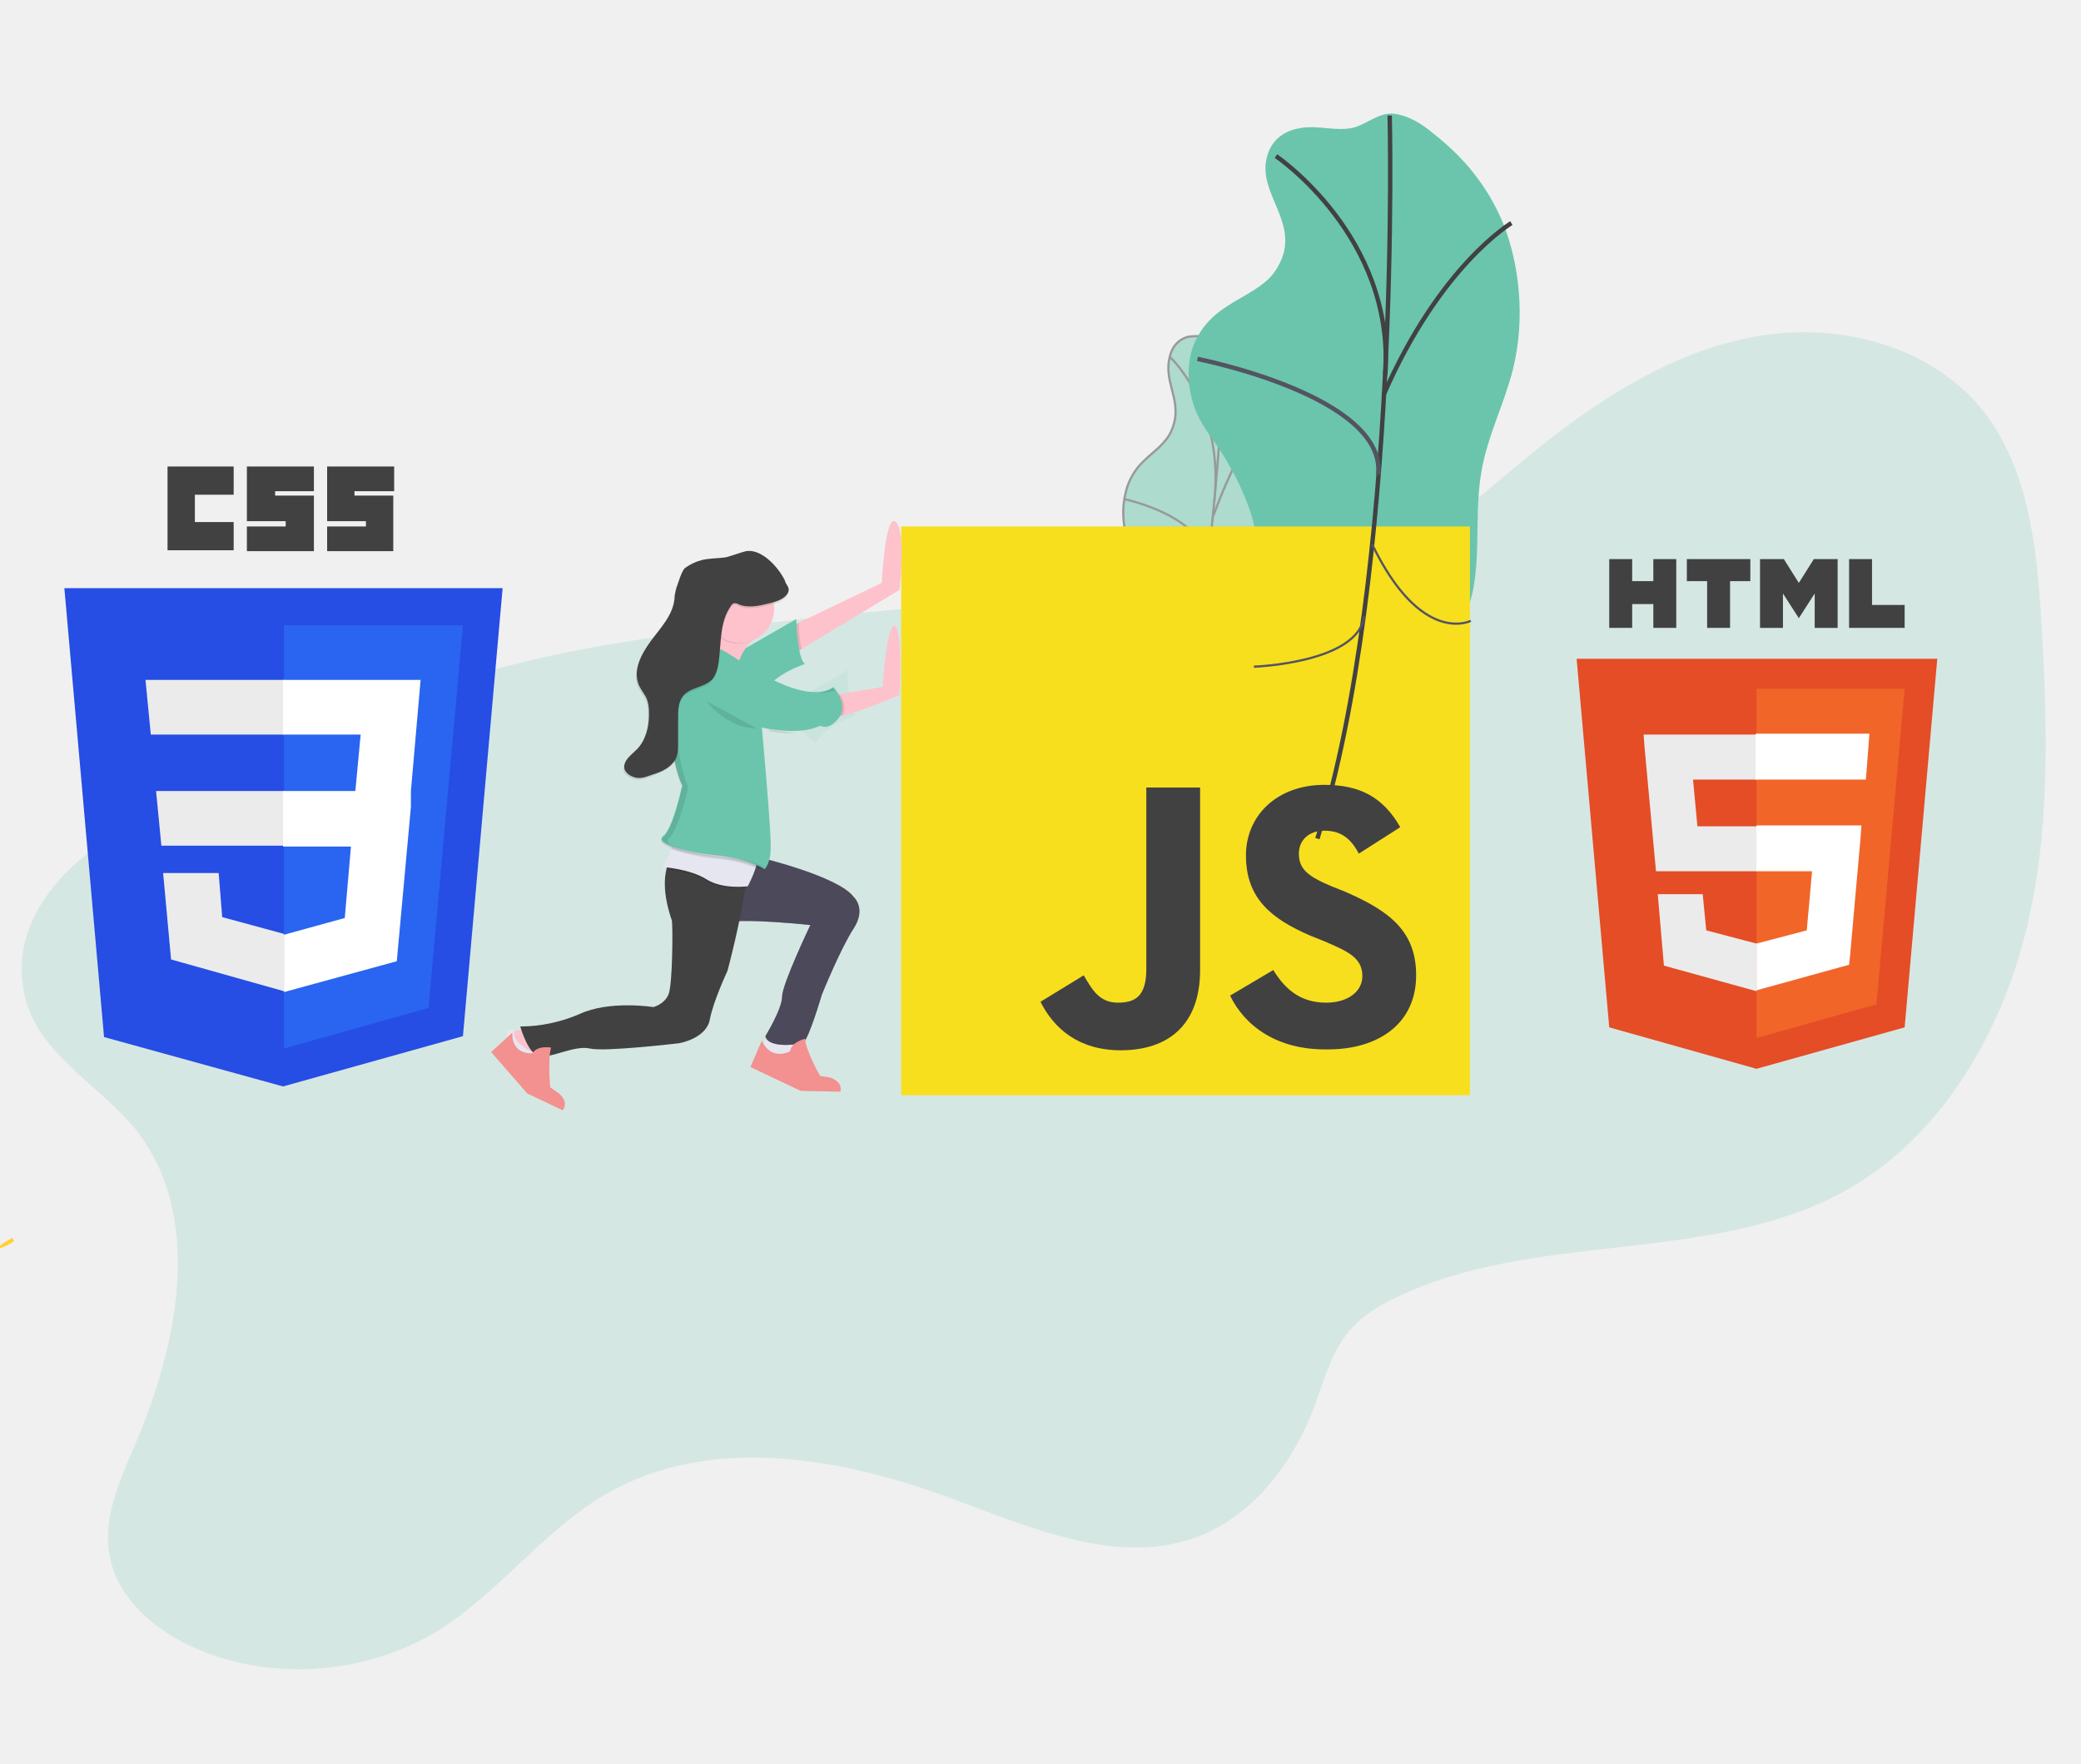
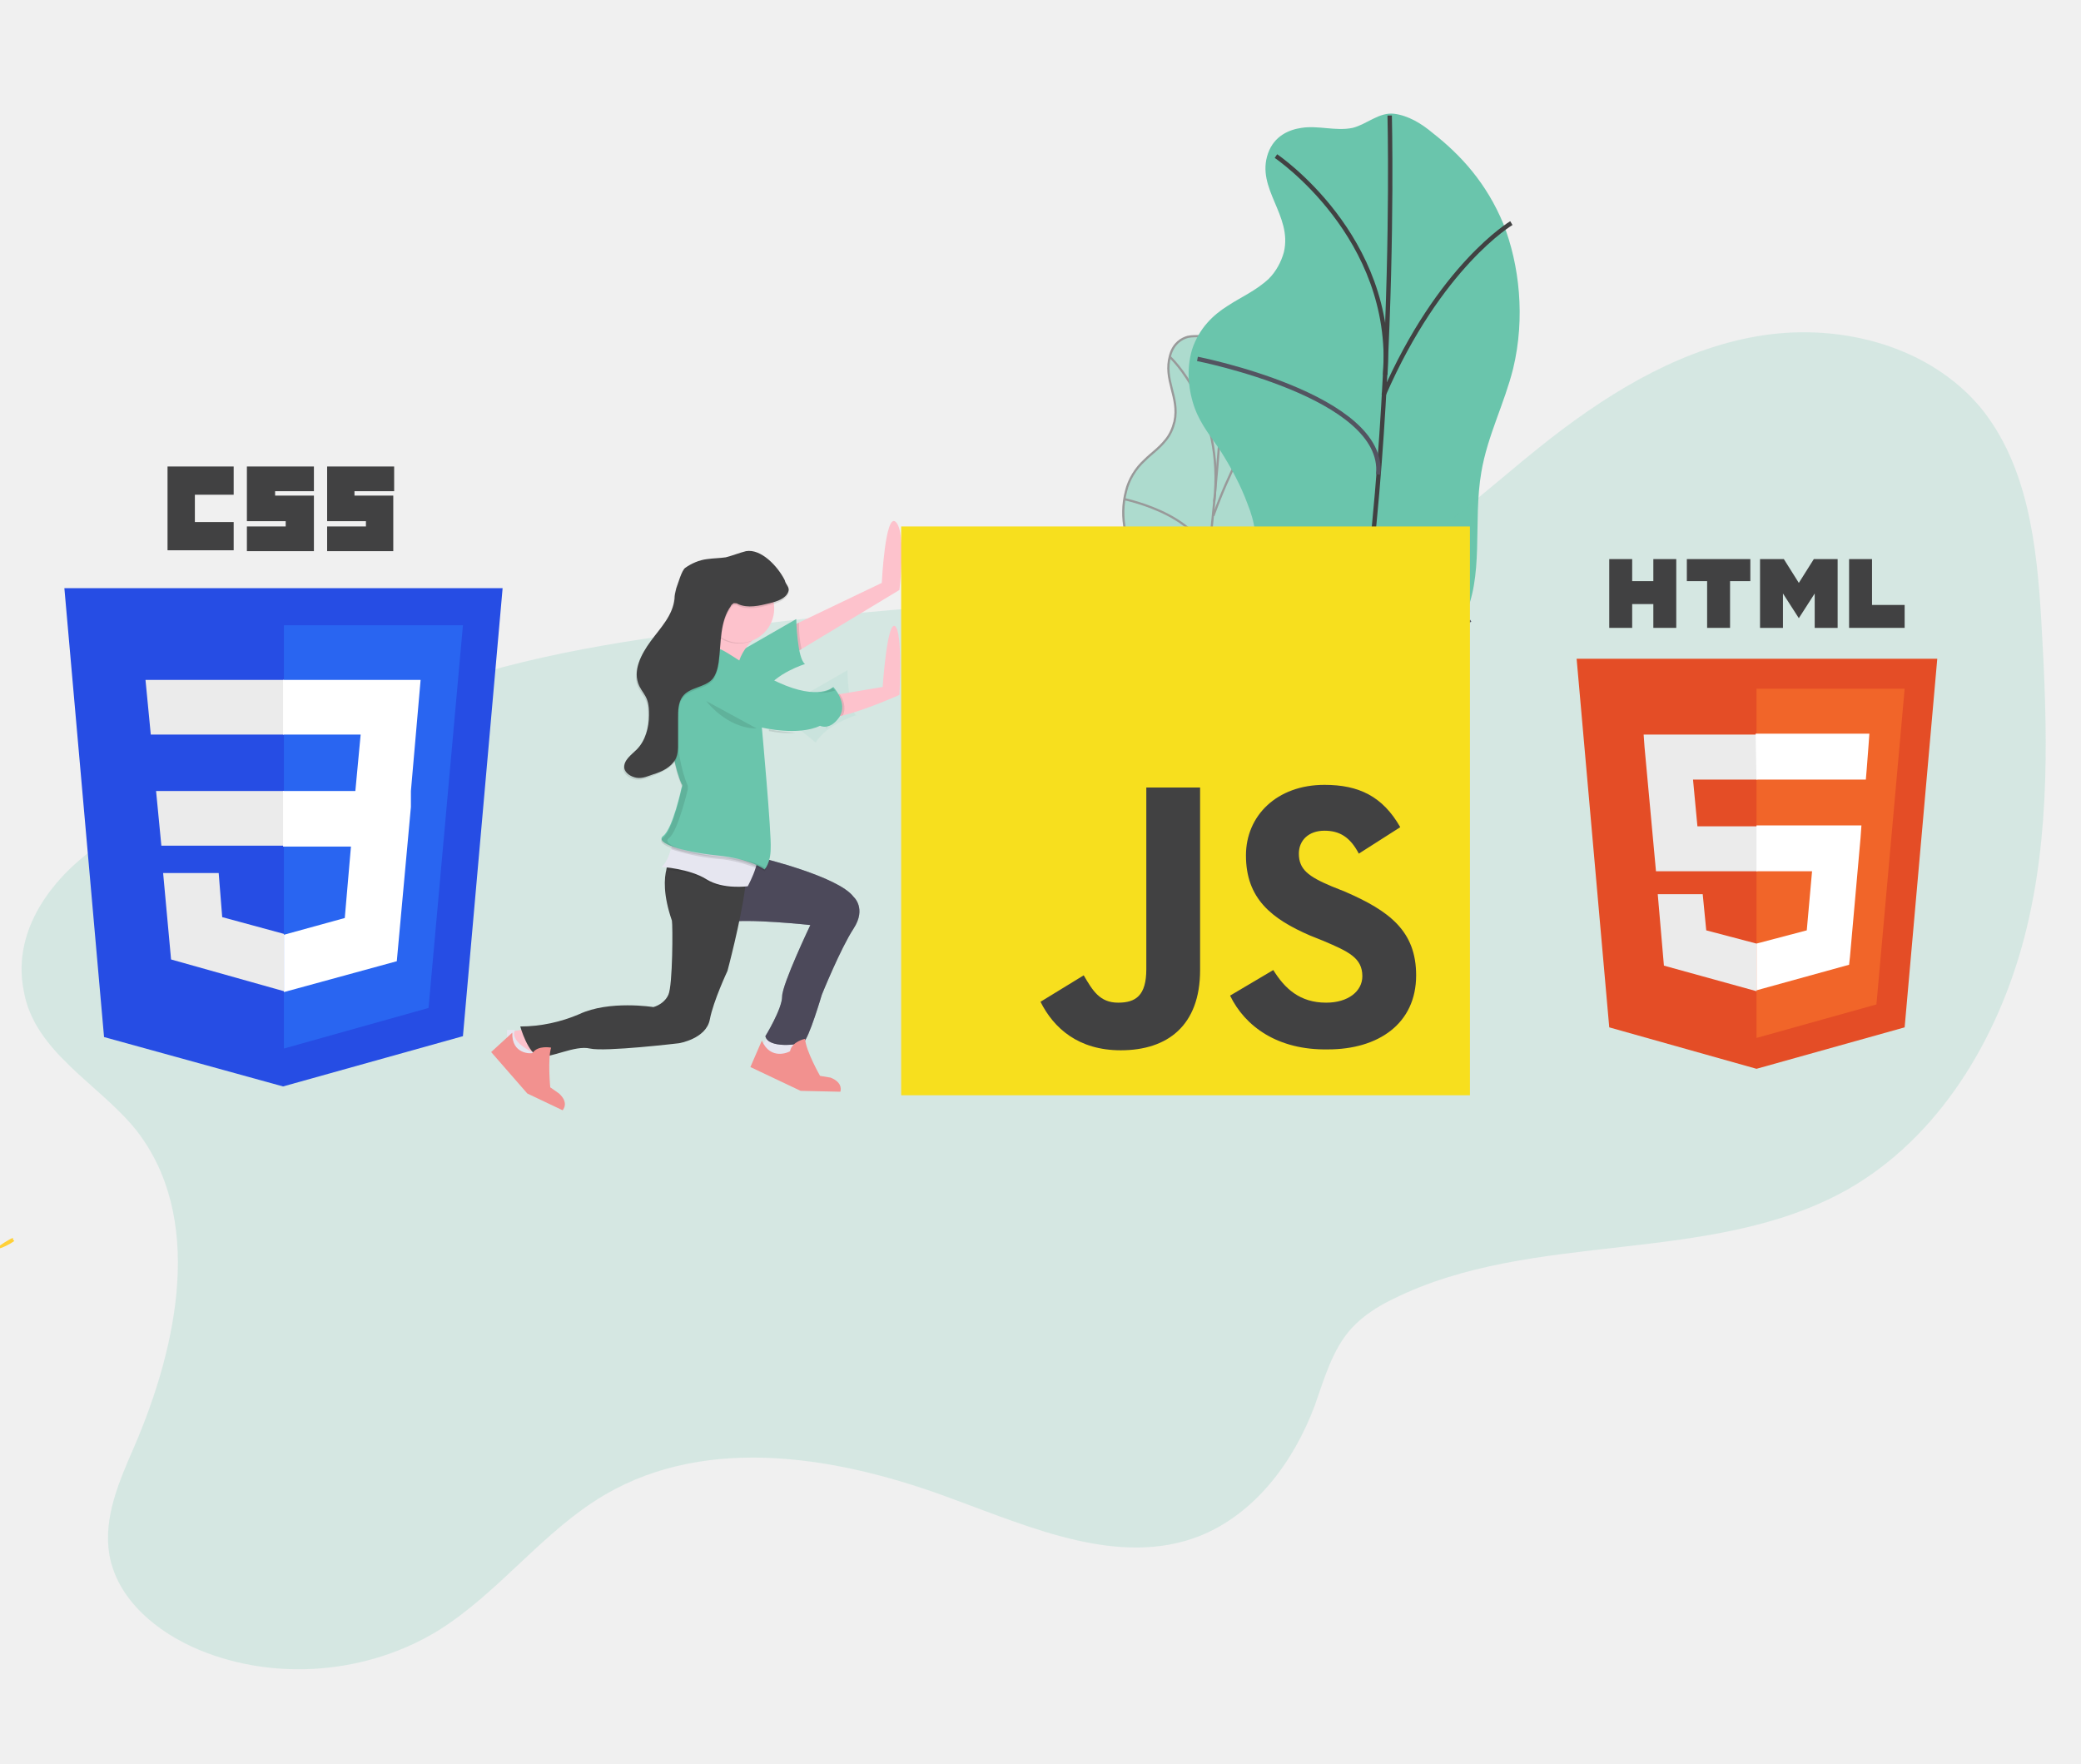
<svg xmlns="http://www.w3.org/2000/svg" version="1.1" id="Layer_1" x="0px" y="0px" viewBox="0 0 236 200" style="enable-background:new 0 0 236 200;" xml:space="preserve">
  <style type="text/css">
	.st0{opacity:0.5;}
	.st1{fill:#6AC5AC;stroke:#414142;stroke-width:0.25;stroke-miterlimit:10;}
	.st2{fill:#6AC5AC;}
	.st3{opacity:0.2;fill:#6AC5AC;enable-background:new    ;}
- 	.st4{fill:#F7DF1E;}
- 	.st5{fill:none;stroke:#414142;stroke-width:0.5;stroke-miterlimit:10;}
- 	.st6{fill:none;stroke:#535461;stroke-width:0.5;stroke-miterlimit:10;}
- 	.st7{fill:none;stroke:#535461;stroke-width:0.25;stroke-miterlimit:10;}
- 	.st8{fill:#FFD037;}
- 	.st9{fill:#E6E6F0;}
- 	.st10{fill:#FDC2CC;}
- 	.st11{fill:#565171;}
- 	.st12{opacity:0.49;fill:#414142;enable-background:new    ;}
- 	.st13{fill:#414142;}
- 	.st14{opacity:0.1;enable-background:new    ;}
- 	.st15{opacity:0.1;fill:#6AC5AC;enable-background:new    ;}
- 	.st16{fill:#F2918F;}
- 	.st17{opacity:0.1;}
- 	.st18{fill:#714B4F;}
- 	.st19{fill:#E44D26;}
- 	.st20{fill:#F16529;}
- 	.st21{fill:#EBEBEB;}
- 	.st22{fill:#FFFFFF;}
- 	.st23{fill:#264DE4;}
- 	.st24{fill:#2965F1;}
+ 	.st4{fill:none;stroke:#414142;stroke-width:0.5;stroke-miterlimit:10;}
+ 	.st5{fill:none;stroke:#535461;stroke-width:0.5;stroke-miterlimit:10;}
+ 	.st6{fill:none;stroke:#535461;stroke-width:0.25;stroke-miterlimit:10;}
+ 	.st7{fill:#FFD037;}
+ 	.st8{fill:#E6E6F0;}
+ 	.st9{fill:#FDC2CC;}
+ 	.st10{fill:#565171;}
+ 	.st11{opacity:0.49;fill:#414142;enable-background:new    ;}
+ 	.st12{fill:#414142;}
+ 	.st13{opacity:0.1;enable-background:new    ;}
+ 	.st14{opacity:0.1;fill:#6AC5AC;enable-background:new    ;}
+ 	.st15{fill:#F2918F;}
+ 	.st16{opacity:0.1;}
+ 	.st17{fill:#714B4F;}
+ 	.st18{fill:#E44D26;}
+ 	.st19{fill:#F16529;}
+ 	.st20{fill:#EBEBEB;}
+ 	.st21{fill:#FFFFFF;}
+ 	.st22{fill:#264DE4;}
+ 	.st23{fill:#2965F1;}
+ 	.st24{fill:#F7DF1E;}
</style>
  <g class="st0">
    <path class="st1" d="M134.7,38.2c-0.7,0.2-1.6,0.7-2,2.1c-0.8,2.8,1.1,4.7,0.5,7.5c-0.2,0.8-0.5,1.5-1,2.1c-0.8,1-1.6,1.5-2.4,2.3   c-1,0.9-1.8,2.2-2.1,3.5c-0.4,1.5-0.4,3-0.1,4.5c0.3,1.3,0.8,2.2,1.2,3.2c0.5,1.3,1,2.6,1.3,4c0.2,0.7,0.3,1.4,0.3,2   c0,0.9-0.1,1.8-0.2,2.7l-1.2,8.2c-0.2,1.1-0.3,2.2-0.3,3.2c0,1.1,0.1,2.2,0.4,3.2c0.4,2.2,0.9,4.4,1.8,5.6c0.9,1.1,2.6,0.7,3.5-1.6   c0.9-2.2,1-5.2,1.8-7.6c1.3-3.7,3.9-4.2,5.3-7.8c1.4-3.4,1-7.6,1.7-11.5c0.5-2.8,1.6-5.3,2.2-8.1c0.9-4,0.8-8.1,0.1-11.2   c-0.6-2.5-1.8-4.8-3.5-6.7c-0.6-0.7-1.3-1.3-2-1.3c-0.8-0.1-1.5,1-2.3,1.3C136.6,38.3,135.7,38,134.7,38.2z" />
    <path class="st1" d="M139.1,36.9c0,0-1.4,35.4-7.2,56.2" />
    <path class="st1" d="M132.7,40.5c0,0,6.2,5.7,5,16.4" />
    <path class="st1" d="M127.5,56.6c0,0,10.2,2.1,9.4,8.2" />
    <path class="st1" d="M145.4,44.7c0,0-4.1,3.6-7.8,13.8" />
    <path class="st1" d="M141.3,75.6c0,0-2.8,2.2-5.1-5.5" />
    <path class="st1" d="M129.2,80.2c0,0,5.7-0.7,6.3-4.3" />
  </g>
-   <path class="st2" d="M147.6,14.5c-1.4,0.2-3.1,0.9-3.8,2.9c-1.4,4,2.8,7,1.8,11.2c-0.3,1.1-0.9,2.2-1.7,3c-1.5,1.4-3.2,2.1-4.7,3.1  c-1.6,1-3.2,2.5-4,4.9c-0.7,2.3-0.4,4.8,0.3,6.7c0.7,1.9,1.9,3.3,2.9,4.8c1.2,1.9,2.3,3.9,3.1,6.1c0.4,1,0.7,2,0.8,3  c0.1,1.3,0,2.6-0.2,4l-1.5,11.9c-0.2,1.6-0.4,3.2-0.3,4.7c0.1,1.8,0.6,3.3,1.2,4.8c1.1,3.2,2.3,6.6,4.4,8.4c2.1,1.8,5.4,1.4,7.1-1.9  c1.7-3.2,1.4-7.5,2.8-10.9c2.3-5.3,7.6-5.8,10.1-10.9c2.5-4.9,1.1-11.1,2.1-16.8c0.7-4.1,2.6-7.7,3.6-11.7  c1.4-5.8,0.7-11.8-1.1-16.4c-1.9-4.6-4.8-7.8-8-10.3c-1.3-1.1-2.8-2-4.4-2.2c-1.7-0.2-3.1,1.2-4.7,1.6  C151.5,14.9,149.5,14.2,147.6,14.5z" />
-   <path class="st3" d="M15.4,128.1c7.8,9.9,4.8,24.4-0.2,36c-1.7,3.9-3.5,8-2.8,12.2c0.9,5.1,5.4,8.8,10.2,10.8  c8.7,3.6,19.1,2.7,27.1-2.2c6.9-4.3,11.9-11.3,18.9-15.4c11.8-6.9,26.7-4.3,39.5,0.5c9,3.3,18.9,7.7,27.9,4.2  c6.3-2.5,10.7-8.4,13.1-14.8c1.1-3.1,2-6.4,4.2-8.8c1.3-1.4,3-2.5,4.7-3.3c15.9-7.9,36-3.7,51.5-12.4c10.4-5.9,17.1-17.1,20.1-28.7  s2.6-23.8,1.9-35.8c-0.5-8.5-1.5-17.6-6.9-24.2c-5.8-6.9-15.6-9.5-24.5-8.2c-8.9,1.3-17,6.1-24.1,11.6c-8.9,6.9-17.1,15.6-28.1,18.4  c-7.4,1.9-15.3,0.9-22.9,0.5c-12.8-0.6-25.6,0.7-38.4,2.2c-12.2,1.4-24.5,3-36.1,6.9c-8.2,2.8-14.8,7.9-22.6,11.5  c-5.1,2.3-10.6,3-15.4,5.9c-5.9,3.6-11.3,10-9.8,17.4C3.9,119.3,11.2,122.9,15.4,128.1z" />
-   <path class="st4" d="M102.2,59.7h64.5v64.5h-64.5V59.7z" />
-   <path class="st5" d="M157.6,13.1c0,0,1.3,51.9-8.2,82" />
-   <path class="st5" d="M144.7,17.7c0,0,13.5,9.1,12.4,24.8" />
-   <path class="st6" d="M135.8,40.7c0,0,21.4,4.2,20.5,13.1" />
-   <path class="st5" d="M171.4,25.3c0,0-8.1,4.8-14.5,19.5" />
-   <path class="st7" d="M166.8,70.4c0,0-5.6,2.9-11.2-8.7" />
-   <path class="st7" d="M142.2,75.6c0,0,11.8-0.4,12.5-5.7" />
-   <path class="st8" d="M1.2,141c-0.7,0.4-1.4,0.7-1.4,0.5c-0.1-0.1,0.5-0.5,1.2-0.9s0.4-0.1,0.5,0C1.5,140.7,1.9,140.6,1.2,141z" />
-   <path class="st9" d="M87.2,117.4l-0.8,1.2c0,0,0.9,1.2,1,1.3s2.6-0.1,2.6-0.1l0.2-0.9l-0.4-1L87.2,117.4z" />
-   <polygon class="st10" points="59.6,116.7 57.9,117 59,119 60.1,119.6 61.1,120.3 61.4,119.5 60.7,118 " />
-   <path class="st11" d="M86.4,97.3c0,0,8.7,2.1,10.4,4.4c0,0,1.5,1.3,0,3.6c-1.5,2.3-3.6,7.5-3.6,7.5s-1.5,5.1-2.1,5.4s-4,0.7-4.3-0.7  c0,0,1.9-3.1,1.9-4.5c0-1.4,3.2-8.1,3.2-8.1s-7.3-0.8-9.6-0.3C80,105.1,83.4,96.5,86.4,97.3z" />
-   <path class="st12" d="M86.4,97.3c0,0,8.7,2.1,10.4,4.4c0,0,1.5,1.3,0,3.6c-1.5,2.3-3.6,7.5-3.6,7.5s-1.5,5.1-2.1,5.4s-4,0.7-4.3-0.7  c0,0,1.9-3.1,1.9-4.5c0-1.4,3.2-8.1,3.2-8.1s-7.3-0.8-9.6-0.3C80,105.1,83.4,96.5,86.4,97.3z" />
-   <path class="st13" d="M84.6,99.3c0,0.4-0.1,0.9-0.1,1.4c-0.5,3.8-2,9.4-2,9.4s-1.6,3.4-2,5.5c-0.4,2.2-3.5,2.7-3.5,2.7  s-8.4,1-10.1,0.6c-1.7-0.4-4.4,1.1-5.7,0.9s-2.2-3.4-2.2-3.4c2.3,0,4.6-0.5,6.7-1.4c3.4-1.6,8.4-0.8,8.4-0.8  c0.7-0.2,1.4-0.7,1.7-1.4c0.5-1.1,0.5-7.9,0.4-8.4c-1-2.9-0.9-4.8-0.6-5.9c0.1-0.5,0.3-0.9,0.6-1.3L84.6,99.3z" />
-   <path class="st14" d="M84.6,99.3c0,0.4-0.1,0.9-0.1,1.4c-0.7,0.1-2.9,0.1-4.4-0.8c-1.5-0.9-3.6-1.2-4.6-1.3c0.1-0.5,0.3-0.9,0.6-1.3  L84.6,99.3z" />
-   <path class="st9" d="M85.7,98.4c-0.3,1-0.9,2.1-0.9,2.1s-2.8,0.4-4.7-0.8S75,98.3,75,98.3c0.5-0.3,0.9-1.3,1.1-2.1  c0.1-0.5,0.2-0.9,0.3-1.4c0,0,9.2,1.9,9.6,2.2C86.1,97.1,85.9,97.7,85.7,98.4z" />
-   <path class="st10" d="M102,66.9l-11.1,6.7l-1.1,0.7V71l0.8-0.4l9.4-4.5c0,0,0.4-8.1,1.6-6.9S102,66.9,102,66.9z" />
-   <path class="st14" d="M90.9,73.6l-1.1,0.7V71l0.8-0.4C90.6,71.7,90.7,72.7,90.9,73.6z" />
+   <path class="st2" d="M147.6,14.5c-1.4,0.2-3.1,0.9-3.8,2.9c-1.4,4,2.8,7,1.8,11.2c-0.3,1.1-0.9,2.2-1.7,3c-1.5,1.4-3.2,2.1-4.7,3.1  c-1.6,1-3.2,2.5-4,4.9c-0.7,2.3-0.4,4.8,0.3,6.7s1.9,3.3,2.9,4.8c1.2,1.9,2.3,3.9,3.1,6.1c0.4,1,0.7,2,0.8,3c0.1,1.3,0,2.6-0.2,4  l-1.5,11.9c-0.2,1.6-0.4,3.2-0.3,4.7c0.1,1.8,0.6,3.3,1.2,4.8c1.1,3.2,2.3,6.6,4.4,8.4c2.1,1.8,5.4,1.4,7.1-1.9  c1.7-3.2,1.4-7.5,2.8-10.9c2.3-5.3,7.6-5.8,10.1-10.9c2.5-4.9,1.1-11.1,2.1-16.8c0.7-4.1,2.6-7.7,3.6-11.7  c1.4-5.8,0.7-11.8-1.1-16.4c-1.9-4.6-4.8-7.8-8-10.3c-1.3-1.1-2.8-2-4.4-2.2c-1.7-0.2-3.1,1.2-4.7,1.6  C151.5,14.9,149.5,14.2,147.6,14.5z" />
+   <path class="st3" d="M15.4,128.1c7.8,9.9,4.8,24.4-0.2,36c-1.7,3.9-3.5,8-2.8,12.2c0.9,5.1,5.4,8.8,10.2,10.8  c8.7,3.6,19.1,2.7,27.1-2.2c6.9-4.3,11.9-11.3,18.9-15.4c11.8-6.9,26.7-4.3,39.5,0.5c9,3.3,18.9,7.7,27.9,4.2  c6.3-2.5,10.7-8.4,13.1-14.8c1.1-3.1,2-6.4,4.2-8.8c1.3-1.4,3-2.5,4.7-3.3c15.9-7.9,36-3.7,51.5-12.4c10.4-5.9,17.1-17.1,20.1-28.7  s2.6-23.8,1.9-35.8c-0.5-8.5-1.5-17.6-6.9-24.2c-5.8-6.9-15.6-9.5-24.5-8.2s-17,6.1-24.1,11.6c-8.9,6.9-17.1,15.6-28.1,18.4  c-7.4,1.9-15.3,0.9-22.9,0.5c-12.8-0.6-25.6,0.7-38.4,2.2c-12.2,1.4-24.5,3-36.1,6.9c-8.2,2.8-14.8,7.9-22.6,11.5  c-5.1,2.3-10.6,3-15.4,5.9c-5.9,3.6-11.3,10-9.8,17.4C3.9,119.3,11.2,122.9,15.4,128.1z" />
+   <path class="st4" d="M157.6,13.1c0,0,1.3,51.9-8.2,82" />
+   <path class="st4" d="M144.7,17.7c0,0,13.5,9.1,12.4,24.8" />
+   <path class="st5" d="M135.8,40.7c0,0,21.4,4.2,20.5,13.1" />
+   <path class="st4" d="M171.4,25.3c0,0-8.1,4.8-14.5,19.5" />
+   <path class="st6" d="M166.8,70.4c0,0-5.6,2.9-11.2-8.7" />
+   <path class="st6" d="M142.2,75.6c0,0,11.8-0.4,12.5-5.7" />
+   <path class="st7" d="M1.2,141c-0.7,0.4-1.4,0.7-1.4,0.5c-0.1-0.1,0.5-0.5,1.2-0.9s0.4-0.1,0.5,0C1.5,140.7,1.9,140.6,1.2,141z" />
+   <path class="st8" d="M87.2,117.4l-0.8,1.2c0,0,0.9,1.2,1,1.3s2.6-0.1,2.6-0.1l0.2-0.9l-0.4-1L87.2,117.4z" />
+   <polygon class="st9" points="59.6,116.7 57.9,117 59,119 60.1,119.6 61.1,120.3 61.4,119.5 60.7,118 " />
+   <path class="st10" d="M86.4,97.3c0,0,8.7,2.1,10.4,4.4c0,0,1.5,1.3,0,3.6c-1.5,2.3-3.6,7.5-3.6,7.5s-1.5,5.1-2.1,5.4s-4,0.7-4.3-0.7  c0,0,1.9-3.1,1.9-4.5s3.2-8.1,3.2-8.1s-7.3-0.8-9.6-0.3C80,105.1,83.4,96.5,86.4,97.3z" />
+   <path class="st11" d="M86.4,97.3c0,0,8.7,2.1,10.4,4.4c0,0,1.5,1.3,0,3.6c-1.5,2.3-3.6,7.5-3.6,7.5s-1.5,5.1-2.1,5.4s-4,0.7-4.3-0.7  c0,0,1.9-3.1,1.9-4.5s3.2-8.1,3.2-8.1s-7.3-0.8-9.6-0.3C80,105.1,83.4,96.5,86.4,97.3z" />
+   <path class="st12" d="M84.6,99.3c0,0.4-0.1,0.9-0.1,1.4c-0.5,3.8-2,9.4-2,9.4s-1.6,3.4-2,5.5c-0.4,2.2-3.5,2.7-3.5,2.7  s-8.4,1-10.1,0.6s-4.4,1.1-5.7,0.9s-2.2-3.4-2.2-3.4c2.3,0,4.6-0.5,6.7-1.4c3.4-1.6,8.4-0.8,8.4-0.8c0.7-0.2,1.4-0.7,1.7-1.4  c0.5-1.1,0.5-7.9,0.4-8.4c-1-2.9-0.9-4.8-0.6-5.9c0.1-0.5,0.3-0.9,0.6-1.3L84.6,99.3z" />
+   <path class="st13" d="M84.6,99.3c0,0.4-0.1,0.9-0.1,1.4c-0.7,0.1-2.9,0.1-4.4-0.8s-3.6-1.2-4.6-1.3c0.1-0.5,0.3-0.9,0.6-1.3  L84.6,99.3z" />
+   <path class="st8" d="M85.7,98.4c-0.3,1-0.9,2.1-0.9,2.1s-2.8,0.4-4.7-0.8S75,98.3,75,98.3c0.5-0.3,0.9-1.3,1.1-2.1  c0.1-0.5,0.2-0.9,0.3-1.4c0,0,9.2,1.9,9.6,2.2C86.1,97.1,85.9,97.7,85.7,98.4z" />
+   <path class="st9" d="M102,66.9l-11.1,6.7l-1.1,0.7V71l0.8-0.4l9.4-4.5c0,0,0.4-8.1,1.6-6.9S102,66.9,102,66.9z" />
+   <path class="st13" d="M90.9,73.6l-1.1,0.7V71l0.8-0.4C90.6,71.7,90.7,72.7,90.9,73.6z" />
  <path class="st2" d="M82.3,74.8l8-4.6c0,0,0.1,4.5,1,5.1c0,0-3.3,1-4.6,3.1L82.3,74.8z" />
-   <path class="st15" d="M88.1,80.6l8-4.6c0,0,0.1,4.5,1,5.1c0,0-3.3,1-4.6,3.1L88.1,80.6z" />
-   <path class="st10" d="M102,78.8c0,0-3.8,1.7-6.3,2.3c-0.6,0.2-1.2,0.2-1.7,0.2c-1.7-0.3,0.4-2.5,0.4-2.5l0.9-0.1l4.8-0.8  c0,0,0.5-7.5,1.4-6.9C102.4,71.6,102,78.8,102,78.8z" />
-   <path class="st10" d="M85.9,72.1c0,0-3.2,2.4-2,5.4c1.2,3-6.2-1.8-6.2-1.8s2.4-3.6,2.9-6.3C81.1,66.7,85.9,72.1,85.9,72.1z" />
-   <path class="st14" d="M85.7,98.4c-1.4-0.5-2.8-0.9-4.3-1c-2.2-0.2-4.1-0.7-5.3-1.1c0.1-0.5,0.2-0.9,0.3-1.4c0,0,9.2,1.9,9.6,2.2  C86.1,97.1,85.9,97.7,85.7,98.4z" />
-   <path class="st14" d="M95.6,81.1c-0.6,0.2-1.2,0.2-1.7,0.2c-1.7-0.3,0.4-2.5,0.4-2.5l0.9-0.1C95.6,79.2,96,80.2,95.6,81.1z" />
-   <path class="st2" d="M80.7,73.4c0,0-2.9-0.1-4,1.1c-1,1.2-0.8,4.4-0.8,4.4s-0.2,6.4,1.4,10c0.1,0.1,0.1,0.2,0,0.4c0,0,0,0,0,0  s-1,4.7-2.1,5.5c-1,0.8,2.2,1.8,6.1,2.2c3.9,0.4,5.4,1.6,5.4,1.6s0.7-0.7,0.7-2.4c0.1-1.7-1-13.7-1-13.7s4.1,1,6.6-0.2  c0,0,1.1,0.6,2.2-1c1-1.6-0.7-3.4-0.7-3.4s-1.6,1.6-6.2-0.5C83.8,75.3,82.1,73.3,80.7,73.4z" />
-   <path class="st9" d="M58.4,116.8h-0.9v1.3l0.9,2c0,0,1.2,0.2,1.3,0.2c0.1,0,1-0.2,1-0.2l0.3-0.5C61,119.6,57.7,118.3,58.4,116.8z" />
-   <path class="st16" d="M86.4,118l-1.3,3l5.7,2.7l4.5,0.1c0,0,0.4-1-1.1-1.6l-1.2-0.2c0,0-1.6-2.8-1.7-4.2c0,0-1.5,0.3-1.7,1.4  C89.5,119.3,87.4,120.3,86.4,118z" />
-   <path class="st16" d="M58.1,117.1l-2.4,2.2l4.1,4.7l4,1.9c0,0,0.8-0.8-0.4-1.9l-1-0.7c0,0-0.3-3.2,0.1-4.5c0,0-1.5-0.3-2.1,0.6  C60.3,119.5,58,119.6,58.1,117.1z" />
-   <path class="st14" d="M80.5,69.5c-0.1,0.4-0.2,0.8-0.3,1.1c0.8,1.9,3,2.9,5,2.1c0.2-0.2,0.4-0.4,0.6-0.6  C85.8,72.2,81,66.9,80.5,69.5z" />
-   <path class="st14" d="M80.1,79.5c0,0,2.3,3.1,5.7,3.1" />
-   <g class="st17">
-     <path d="M93.9,82.5c0,0-0.1,0-0.1-0.1c-0.1,0-0.1,0.1-0.2,0.1C93.7,82.6,93.8,82.5,93.9,82.5z" />
+   <path class="st14" d="M88.1,80.6l8-4.6c0,0,0.1,4.5,1,5.1c0,0-3.3,1-4.6,3.1L88.1,80.6z" />
+   <path class="st9" d="M102,78.8c0,0-3.8,1.7-6.3,2.3c-0.6,0.2-1.2,0.2-1.7,0.2c-1.7-0.3,0.4-2.5,0.4-2.5l0.9-0.1l4.8-0.8  c0,0,0.5-7.5,1.4-6.9C102.4,71.6,102,78.8,102,78.8z" />
+   <path class="st9" d="M85.9,72.1c0,0-3.2,2.4-2,5.4s-6.2-1.8-6.2-1.8s2.4-3.6,2.9-6.3C81.1,66.7,85.9,72.1,85.9,72.1z" />
+   <path class="st13" d="M85.7,98.4c-1.4-0.5-2.8-0.9-4.3-1c-2.2-0.2-4.1-0.7-5.3-1.1c0.1-0.5,0.2-0.9,0.3-1.4c0,0,9.2,1.9,9.6,2.2  C86.1,97.1,85.9,97.7,85.7,98.4z" />
+   <path class="st13" d="M95.6,81.1c-0.6,0.2-1.2,0.2-1.7,0.2c-1.7-0.3,0.4-2.5,0.4-2.5l0.9-0.1C95.6,79.2,96,80.2,95.6,81.1z" />
+   <path class="st2" d="M80.7,73.4c0,0-2.9-0.1-4,1.1c-1,1.2-0.8,4.4-0.8,4.4s-0.2,6.4,1.4,10c0.1,0.1,0.1,0.2,0,0.4l0,0  c0,0-1,4.7-2.1,5.5c-1,0.8,2.2,1.8,6.1,2.2c3.9,0.4,5.4,1.6,5.4,1.6s0.7-0.7,0.7-2.4c0.1-1.7-1-13.7-1-13.7s4.1,1,6.6-0.2  c0,0,1.1,0.6,2.2-1c1-1.6-0.7-3.4-0.7-3.4s-1.6,1.6-6.2-0.5C83.8,75.3,82.1,73.3,80.7,73.4z" />
+   <path class="st8" d="M58.4,116.8h-0.9v1.3l0.9,2c0,0,1.2,0.2,1.3,0.2s1-0.2,1-0.2l0.3-0.5C61,119.6,57.7,118.3,58.4,116.8z" />
+   <path class="st15" d="M86.4,118l-1.3,3l5.7,2.7l4.5,0.1c0,0,0.4-1-1.1-1.6L93,122c0,0-1.6-2.8-1.7-4.2c0,0-1.5,0.3-1.7,1.4  C89.5,119.3,87.4,120.3,86.4,118z" />
+   <path class="st15" d="M58.1,117.1l-2.4,2.2l4.1,4.7l4,1.9c0,0,0.8-0.8-0.4-1.9l-1-0.7c0,0-0.3-3.2,0.1-4.5c0,0-1.5-0.3-2.1,0.6  C60.3,119.5,58,119.6,58.1,117.1z" />
+   <path class="st13" d="M80.5,69.5c-0.1,0.4-0.2,0.8-0.3,1.1c0.8,1.9,3,2.9,5,2.1c0.2-0.2,0.4-0.4,0.6-0.6  C85.8,72.2,81,66.9,80.5,69.5z" />
+   <path class="st13" d="M80.1,79.5c0,0,2.3,3.1,5.7,3.1" />
+   <g class="st16">
+     <path d="M93.9,82.5C93.9,82.5,93.8,82.5,93.9,82.5c-0.2-0.1-0.2,0-0.3,0C93.7,82.6,93.8,82.5,93.9,82.5z" />
    <path d="M94.7,78.3c-0.1-0.1-0.2-0.2-0.3-0.3c0,0-0.5,0.5-1.7,0.6C93.4,78.6,94.1,78.5,94.7,78.3z" />
-     <path d="M87.2,82.7l0,0.2c1,0.2,2,0.3,3,0.2C89.2,83,88.2,82.9,87.2,82.7z" />
-     <path d="M82,97.2c-3.9-0.4-7.2-1.4-6.1-2.2c1-0.8,2.1-5.5,2.1-5.5s0,0,0,0c0-0.1,0-0.3,0-0.4c-1.6-3.6-1.4-10-1.4-10   s-0.2-3.2,0.8-4.4c0.8-0.9,2.6-1.1,3.5-1.1c-0.1,0-0.2,0-0.2,0c0,0-2.9-0.1-4,1.1c-1,1.2-0.8,4.4-0.8,4.4s-0.2,6.4,1.4,10   c0.1,0.1,0.1,0.2,0,0.4c0,0,0,0,0,0s-1,4.7-2.1,5.5c-1.1,0.8,2.2,1.8,6.1,2.2s5.4,1.6,5.4,1.6c0.1-0.1,0.1-0.2,0.2-0.3   C86.2,98,84.6,97.4,82,97.2z" />
+     <path d="M87.2,82.7v0.2c1,0.2,2,0.3,3,0.2C89.2,83,88.2,82.9,87.2,82.7z" />
+     <path d="M82,97.2c-3.9-0.4-7.2-1.4-6.1-2.2c1-0.8,2.1-5.5,2.1-5.5l0,0c0-0.1,0-0.3,0-0.4c-1.6-3.6-1.4-10-1.4-10s-0.2-3.2,0.8-4.4   c0.8-0.9,2.6-1.1,3.5-1.1c-0.1,0-0.2,0-0.2,0s-2.9-0.1-4,1.1c-1,1.2-0.8,4.4-0.8,4.4s-0.2,6.4,1.4,10c0.1,0.1,0.1,0.2,0,0.4l0,0   c0,0-1,4.7-2.1,5.5s2.2,1.8,6.1,2.2s5.4,1.6,5.4,1.6c0.1-0.1,0.1-0.2,0.2-0.3C86.2,98,84.6,97.4,82,97.2z" />
  </g>
-   <circle class="st10" cx="83.9" cy="69" r="3.9" />
-   <path class="st14" d="M89.4,67.3c-0.3,0.8-1.3,1.1-2.1,1.3c-1.2,0.3-2.5,0.6-3.6,0.1c-0.1-0.1-0.3-0.1-0.5-0.1  c-0.1,0.1-0.3,0.2-0.3,0.3c-1.3,1.8-1.1,4.2-1.4,6.4c-0.1,0.7-0.3,1.4-0.7,1.9c-0.9,1-2.6,0.9-3.4,2c-0.5,0.7-0.5,1.6-0.5,2.5  c0,0.9,0,1.9,0,2.8c0,0.6,0,1.2-0.3,1.8C76,87.2,74.9,87.6,74,88c-0.6,0.2-1.2,0.5-1.9,0.4c-0.6-0.1-1.3-0.5-1.4-1.1  c-0.1-0.9,0.8-1.5,1.4-2.1c1-1,1.4-2.5,1.4-3.9c0-0.6,0-1.1-0.2-1.7c-0.2-0.6-0.6-1-0.9-1.6c-0.8-1.7,0.2-3.6,1.3-5.1  c1.1-1.5,2.5-2.9,2.7-4.8c0-0.4,0.1-0.8,0.2-1.2c0.2-0.5,0.6-2,1-2.3c0.7-0.5,1.6-0.9,2.5-1c0.7-0.1,1.4-0.1,2.1-0.2  c0.8-0.2,1.5-0.5,2.3-0.7c1.7-0.3,3.6,1.7,4.4,3.3C89.1,66.4,89.6,66.8,89.4,67.3z" />
-   <path class="st13" d="M89.4,67.1c-0.3,0.8-1.3,1.1-2.1,1.3c-1.2,0.3-2.5,0.6-3.6,0.1c-0.1-0.1-0.3-0.1-0.5-0.1  c-0.1,0.1-0.3,0.2-0.3,0.3c-1.3,1.8-1.1,4.2-1.4,6.4c-0.1,0.7-0.3,1.4-0.7,1.9c-0.9,1-2.6,0.9-3.4,2c-0.5,0.7-0.5,1.6-0.5,2.5  c0,0.9,0,1.9,0,2.8c0,0.6,0,1.2-0.3,1.8c-0.5,0.9-1.5,1.4-2.5,1.7c-0.6,0.2-1.2,0.5-1.9,0.4c-0.6-0.1-1.3-0.5-1.4-1.1  c-0.1-0.9,0.8-1.5,1.4-2.1c1-1,1.4-2.5,1.4-3.9c0-0.6,0-1.1-0.2-1.7c-0.2-0.6-0.6-1-0.9-1.6c-0.8-1.7,0.2-3.6,1.3-5.1  c1.1-1.5,2.5-2.9,2.7-4.8c0-0.4,0.1-0.8,0.2-1.2c0.2-0.5,0.6-2,1-2.3c0.7-0.5,1.6-0.9,2.5-1c0.7-0.1,1.4-0.1,2.1-0.2  c0.8-0.2,1.5-0.5,2.3-0.7c1.7-0.3,3.6,1.7,4.4,3.3C89.1,66.3,89.6,66.6,89.4,67.1z" />
+   <circle class="st9" cx="83.9" cy="69" r="3.9" />
+   <path class="st13" d="M89.4,67.3c-0.3,0.8-1.3,1.1-2.1,1.3c-1.2,0.3-2.5,0.6-3.6,0.1c-0.1-0.1-0.3-0.1-0.5-0.1  c-0.1,0.1-0.3,0.2-0.3,0.3c-1.3,1.8-1.1,4.2-1.4,6.4c-0.1,0.7-0.3,1.4-0.7,1.9c-0.9,1-2.6,0.9-3.4,2c-0.5,0.7-0.5,1.6-0.5,2.5  s0,1.9,0,2.8c0,0.6,0,1.2-0.3,1.8C76,87.2,74.9,87.6,74,88c-0.6,0.2-1.2,0.5-1.9,0.4c-0.6-0.1-1.3-0.5-1.4-1.1  c-0.1-0.9,0.8-1.5,1.4-2.1c1-1,1.4-2.5,1.4-3.9c0-0.6,0-1.1-0.2-1.7s-0.6-1-0.9-1.6c-0.8-1.7,0.2-3.6,1.3-5.1  c1.1-1.5,2.5-2.9,2.7-4.8c0-0.4,0.1-0.8,0.2-1.2c0.2-0.5,0.6-2,1-2.3c0.7-0.5,1.6-0.9,2.5-1c0.7-0.1,1.4-0.1,2.1-0.2  c0.8-0.2,1.5-0.5,2.3-0.7c1.7-0.3,3.6,1.7,4.4,3.3C89.1,66.4,89.6,66.8,89.4,67.3z" />
+   <path class="st12" d="M89.4,67.1c-0.3,0.8-1.3,1.1-2.1,1.3c-1.2,0.3-2.5,0.6-3.6,0.1c-0.1-0.1-0.3-0.1-0.5-0.1  c-0.1,0.1-0.3,0.2-0.3,0.3c-1.3,1.8-1.1,4.2-1.4,6.4c-0.1,0.7-0.3,1.4-0.7,1.9c-0.9,1-2.6,0.9-3.4,2c-0.5,0.7-0.5,1.6-0.5,2.5  s0,1.9,0,2.8c0,0.6,0,1.2-0.3,1.8c-0.5,0.9-1.5,1.4-2.5,1.7c-0.6,0.2-1.2,0.5-1.9,0.4c-0.6-0.1-1.3-0.5-1.4-1.1  c-0.1-0.9,0.8-1.5,1.4-2.1c1-1,1.4-2.5,1.4-3.9c0-0.6,0-1.1-0.2-1.7s-0.6-1-0.9-1.6c-0.8-1.7,0.2-3.6,1.3-5.1  c1.1-1.5,2.5-2.9,2.7-4.8c0-0.4,0.1-0.8,0.2-1.2c0.2-0.5,0.6-2,1-2.3c0.7-0.5,1.6-0.9,2.5-1c0.7-0.1,1.4-0.1,2.1-0.2  c0.8-0.2,1.5-0.5,2.3-0.7c1.7-0.3,3.6,1.7,4.4,3.3C89.1,66.3,89.6,66.6,89.4,67.1z" />
+   <path class="st17" d="M193.1,109.2l-1.7,0.1l-0.9,0.1v-2.1l1.2-0.2l0.7-0.1c0,0,2.2-6.5,4.3-5.3S193.1,109.2,193.1,109.2z" />
+   <path class="st13" d="M191.5,109.3l-0.9,0.1v-2.1l1.2-0.2C191.3,107.6,191.4,108.5,191.5,109.3z" />
+   <path class="st18" d="M219.7,74.7l-3.7,41.8l-16.8,4.7l-16.7-4.7l-3.7-41.8H219.7z" />
+   <path class="st19" d="M199.2,117.7l13.6-3.8l3.2-35.8h-16.8V117.7z" />
+   <path class="st20" d="M192,88.4h7.3v-5.1h-12.9l0.1,1.4l1.3,14.1h11.5v-5.1h-6.8L192,88.4z M193.1,101.4H188l0.7,8.1l10.5,2.9l0,0  V107l0,0l-5.7-1.5L193.1,101.4z" />
  <g>
-     <path class="st13" d="M118,113.6l4.9-3c1,1.7,1.8,3.1,3.9,3.1c2,0,3.2-0.8,3.2-3.8V89.3h6.1V110c0,6.3-3.7,9.1-9,9.1   C122.3,119.1,119.5,116.6,118,113.6" />
-     <path class="st13" d="M139.5,112.9l4.9-2.9c1.3,2.1,3,3.7,6,3.7c2.5,0,4.1-1.3,4.1-3c0-2.1-1.6-2.8-4.4-4l-1.5-0.6   c-4.4-1.9-7.3-4.2-7.3-9.1c0-4.5,3.5-8,8.9-8c3.9,0,6.6,1.3,8.6,4.8l-4.7,3c-1-1.9-2.2-2.6-3.9-2.6c-1.8,0-2.9,1.1-2.9,2.6   c0,1.8,1.1,2.6,3.7,3.7l1.5,0.6c5.1,2.2,8.1,4.5,8.1,9.5c0,5.5-4.3,8.4-10,8.4C144.9,119.1,141.2,116.4,139.5,112.9" />
+     <polygon class="st12" points="182.5,63.4 185.1,63.4 185.1,65.9 187.5,65.9 187.5,63.4 190.1,63.4 190.1,71.2 187.5,71.2    187.5,68.5 185.1,68.5 185.1,71.2 182.5,71.2  " />
+     <polygon class="st12" points="193.6,65.9 191.3,65.9 191.3,63.4 198.5,63.4 198.5,65.9 196.2,65.9 196.2,71.2 193.6,71.2    193.6,65.9  " />
+     <polygon class="st12" points="199.6,63.4 202.3,63.4 204,66.1 205.7,63.4 208.4,63.4 208.4,71.2 205.8,71.2 205.8,67.3 204,70.1    204,70.1 202.2,67.3 202.2,71.2 199.6,71.2  " />
+     <polygon class="st12" points="209.7,63.4 212.3,63.4 212.3,68.6 216,68.6 216,71.2 209.7,71.2  " />
  </g>
-   <path class="st18" d="M193.1,109.2l-1.7,0.1l-0.9,0.1v-2.1l1.2-0.2l0.7-0.1c0,0,2.2-6.5,4.3-5.3S193.1,109.2,193.1,109.2z" />
-   <path class="st14" d="M191.5,109.3l-0.9,0.1v-2.1l1.2-0.2C191.3,107.6,191.4,108.5,191.5,109.3z" />
-   <path class="st19" d="M219.7,74.7l-3.7,41.8l-16.8,4.7l-16.7-4.7l-3.7-41.8H219.7z" />
-   <path class="st20" d="M199.2,117.7l13.6-3.8l3.2-35.8h-16.8V117.7z" />
-   <path class="st21" d="M192,88.4h7.3v-5.1h-12.9l0.1,1.4l1.3,14.1h11.5v-5.1h-6.8L192,88.4z M193.1,101.4H188l0.7,8.1l10.5,2.9h0V107  h0l-5.7-1.5L193.1,101.4z" />
+   <path class="st21" d="M199.2,98.8h6.3l-0.6,6.7l-5.7,1.5v5.3l10.5-2.9l0.1-0.9L211,95l0.1-1.4h-11.9L199.2,98.8L199.2,98.8z   M199.2,88.4L199.2,88.4h12.4l0.1-1.2l0.2-2.6l0.1-1.4h-12.9L199.2,88.4L199.2,88.4z" />
+   <path class="st22" d="M32.1,123.2l-20.3-5.6L7.3,66.7H57l-4.5,50.8L32.1,123.2z" />
+   <path class="st23" d="M48.6,114.3l3.9-43.4H32.2v48L48.6,114.3z" />
+   <path class="st20" d="M17.7,89.7l0.6,6.2h13.9v-6.2H17.7z M16.5,77.1l0.6,6.2h15.1v-6.2H16.5L16.5,77.1z M32.2,105.9L32.2,105.9  l-7-1.9l-0.4-5h-6.3l0.9,9.8l12.8,3.6l0,0V105.9z" />
  <g>
-     <polygon class="st13" points="182.5,63.4 185.1,63.4 185.1,65.9 187.5,65.9 187.5,63.4 190.1,63.4 190.1,71.2 187.5,71.2    187.5,68.5 185.1,68.5 185.1,71.2 182.5,71.2  " />
-     <polygon class="st13" points="193.6,65.9 191.3,65.9 191.3,63.4 198.5,63.4 198.5,65.9 196.2,65.9 196.2,71.2 193.6,71.2    193.6,65.9 193.6,65.9  " />
-     <polygon class="st13" points="199.6,63.4 202.3,63.4 204,66.1 205.7,63.4 208.4,63.4 208.4,71.2 205.8,71.2 205.8,67.3 204,70.1    204,70.1 202.2,67.3 202.2,71.2 199.6,71.2  " />
-     <polygon class="st13" points="209.7,63.4 212.3,63.4 212.3,68.6 216,68.6 216,71.2 209.7,71.2 209.7,63.4  " />
+     <polygon class="st12" points="19,52.9 26.5,52.9 26.5,56.1 22.1,56.1 22.1,59.2 26.5,59.2 26.5,62.4 19,62.4  " />
+     <polygon class="st12" points="28,52.9 35.6,52.9 35.6,55.7 31.2,55.7 31.2,56.2 35.6,56.2 35.6,62.5 28,62.5 28,59.7 32.4,59.7    32.4,59.1 28,59.1  " />
+     <polygon class="st12" points="37.1,52.9 44.7,52.9 44.7,55.7 40.2,55.7 40.2,56.2 44.6,56.2 44.6,62.5 37.1,62.5 37.1,59.7    41.5,59.7 41.5,59.1 37.1,59.1  " />
  </g>
-   <path class="st22" d="M199.2,98.8h6.3l-0.6,6.7l-5.7,1.5v5.3l10.5-2.9l0.1-0.9l1.2-13.5l0.1-1.4h-11.9V98.8L199.2,98.8z M199.2,88.4  L199.2,88.4l12.4,0l0.1-1.2l0.2-2.6l0.1-1.4h-12.9V88.4L199.2,88.4z" />
-   <path class="st23" d="M32.1,123.2l-20.3-5.6L7.3,66.7H57l-4.5,50.8L32.1,123.2z" />
-   <path class="st24" d="M48.6,114.3l3.9-43.4H32.2v48L48.6,114.3z" />
-   <path class="st21" d="M17.7,89.7l0.6,6.2h13.9v-6.2H17.7z M16.5,77.1l0.6,6.2h15.1v-6.2L16.5,77.1L16.5,77.1z M32.2,105.9  L32.2,105.9l-7-1.9l-0.4-5h-6.3l0.9,9.8l12.8,3.6h0L32.2,105.9z" />
+   <path class="st21" d="M46.6,89.7l1.1-12.6H32.1v6.2h8.8l-0.6,6.4h-8.2V96h7.7l-0.7,8.1l-6.9,1.9v6.5L45,109l0.1-1.1l1.5-16.4  L46.6,89.7L46.6,89.7z" />
+   <path class="st24" d="M102.2,59.7h64.5v64.5h-64.5V59.7z" />
  <g>
-     <polygon class="st13" points="19,52.9 26.5,52.9 26.5,56.1 22.1,56.1 22.1,59.2 26.5,59.2 26.5,62.4 19,62.4  " />
-     <polygon class="st13" points="28,52.9 35.6,52.9 35.6,55.7 31.2,55.7 31.2,56.2 35.6,56.2 35.6,62.5 28,62.5 28,59.7 32.4,59.7    32.4,59.1 28,59.1 28,52.9  " />
-     <polygon class="st13" points="37.1,52.9 44.7,52.9 44.7,55.7 40.2,55.7 40.2,56.2 44.6,56.2 44.6,62.5 37.1,62.5 37.1,59.7    41.5,59.7 41.5,59.1 37.1,59.1 37.1,52.9  " />
+     <path class="st12" d="M118,113.6l4.9-3c1,1.7,1.8,3.1,3.9,3.1c2,0,3.2-0.8,3.2-3.8V89.3h6.1V110c0,6.3-3.7,9.1-9,9.1   C122.3,119.1,119.5,116.6,118,113.6" />
+     <path class="st12" d="M139.5,112.9l4.9-2.9c1.3,2.1,3,3.7,6,3.7c2.5,0,4.1-1.3,4.1-3c0-2.1-1.6-2.8-4.4-4l-1.5-0.6   c-4.4-1.9-7.3-4.2-7.3-9.1c0-4.5,3.5-8,8.9-8c3.9,0,6.6,1.3,8.6,4.8l-4.7,3c-1-1.9-2.2-2.6-3.9-2.6c-1.8,0-2.9,1.1-2.9,2.6   c0,1.8,1.1,2.6,3.7,3.7l1.5,0.6c5.1,2.2,8.1,4.5,8.1,9.5c0,5.5-4.3,8.4-10,8.4C144.9,119.1,141.2,116.4,139.5,112.9" />
  </g>
-   <path class="st22" d="M46.6,89.7l1.1-12.6H32.1v6.2h8.8l-0.6,6.4h-8.2V96h7.7l-0.7,8.1l-6.9,1.9v6.5l12.8-3.5l0.1-1.1l1.5-16.4  L46.6,89.7L46.6,89.7z" />
</svg>
